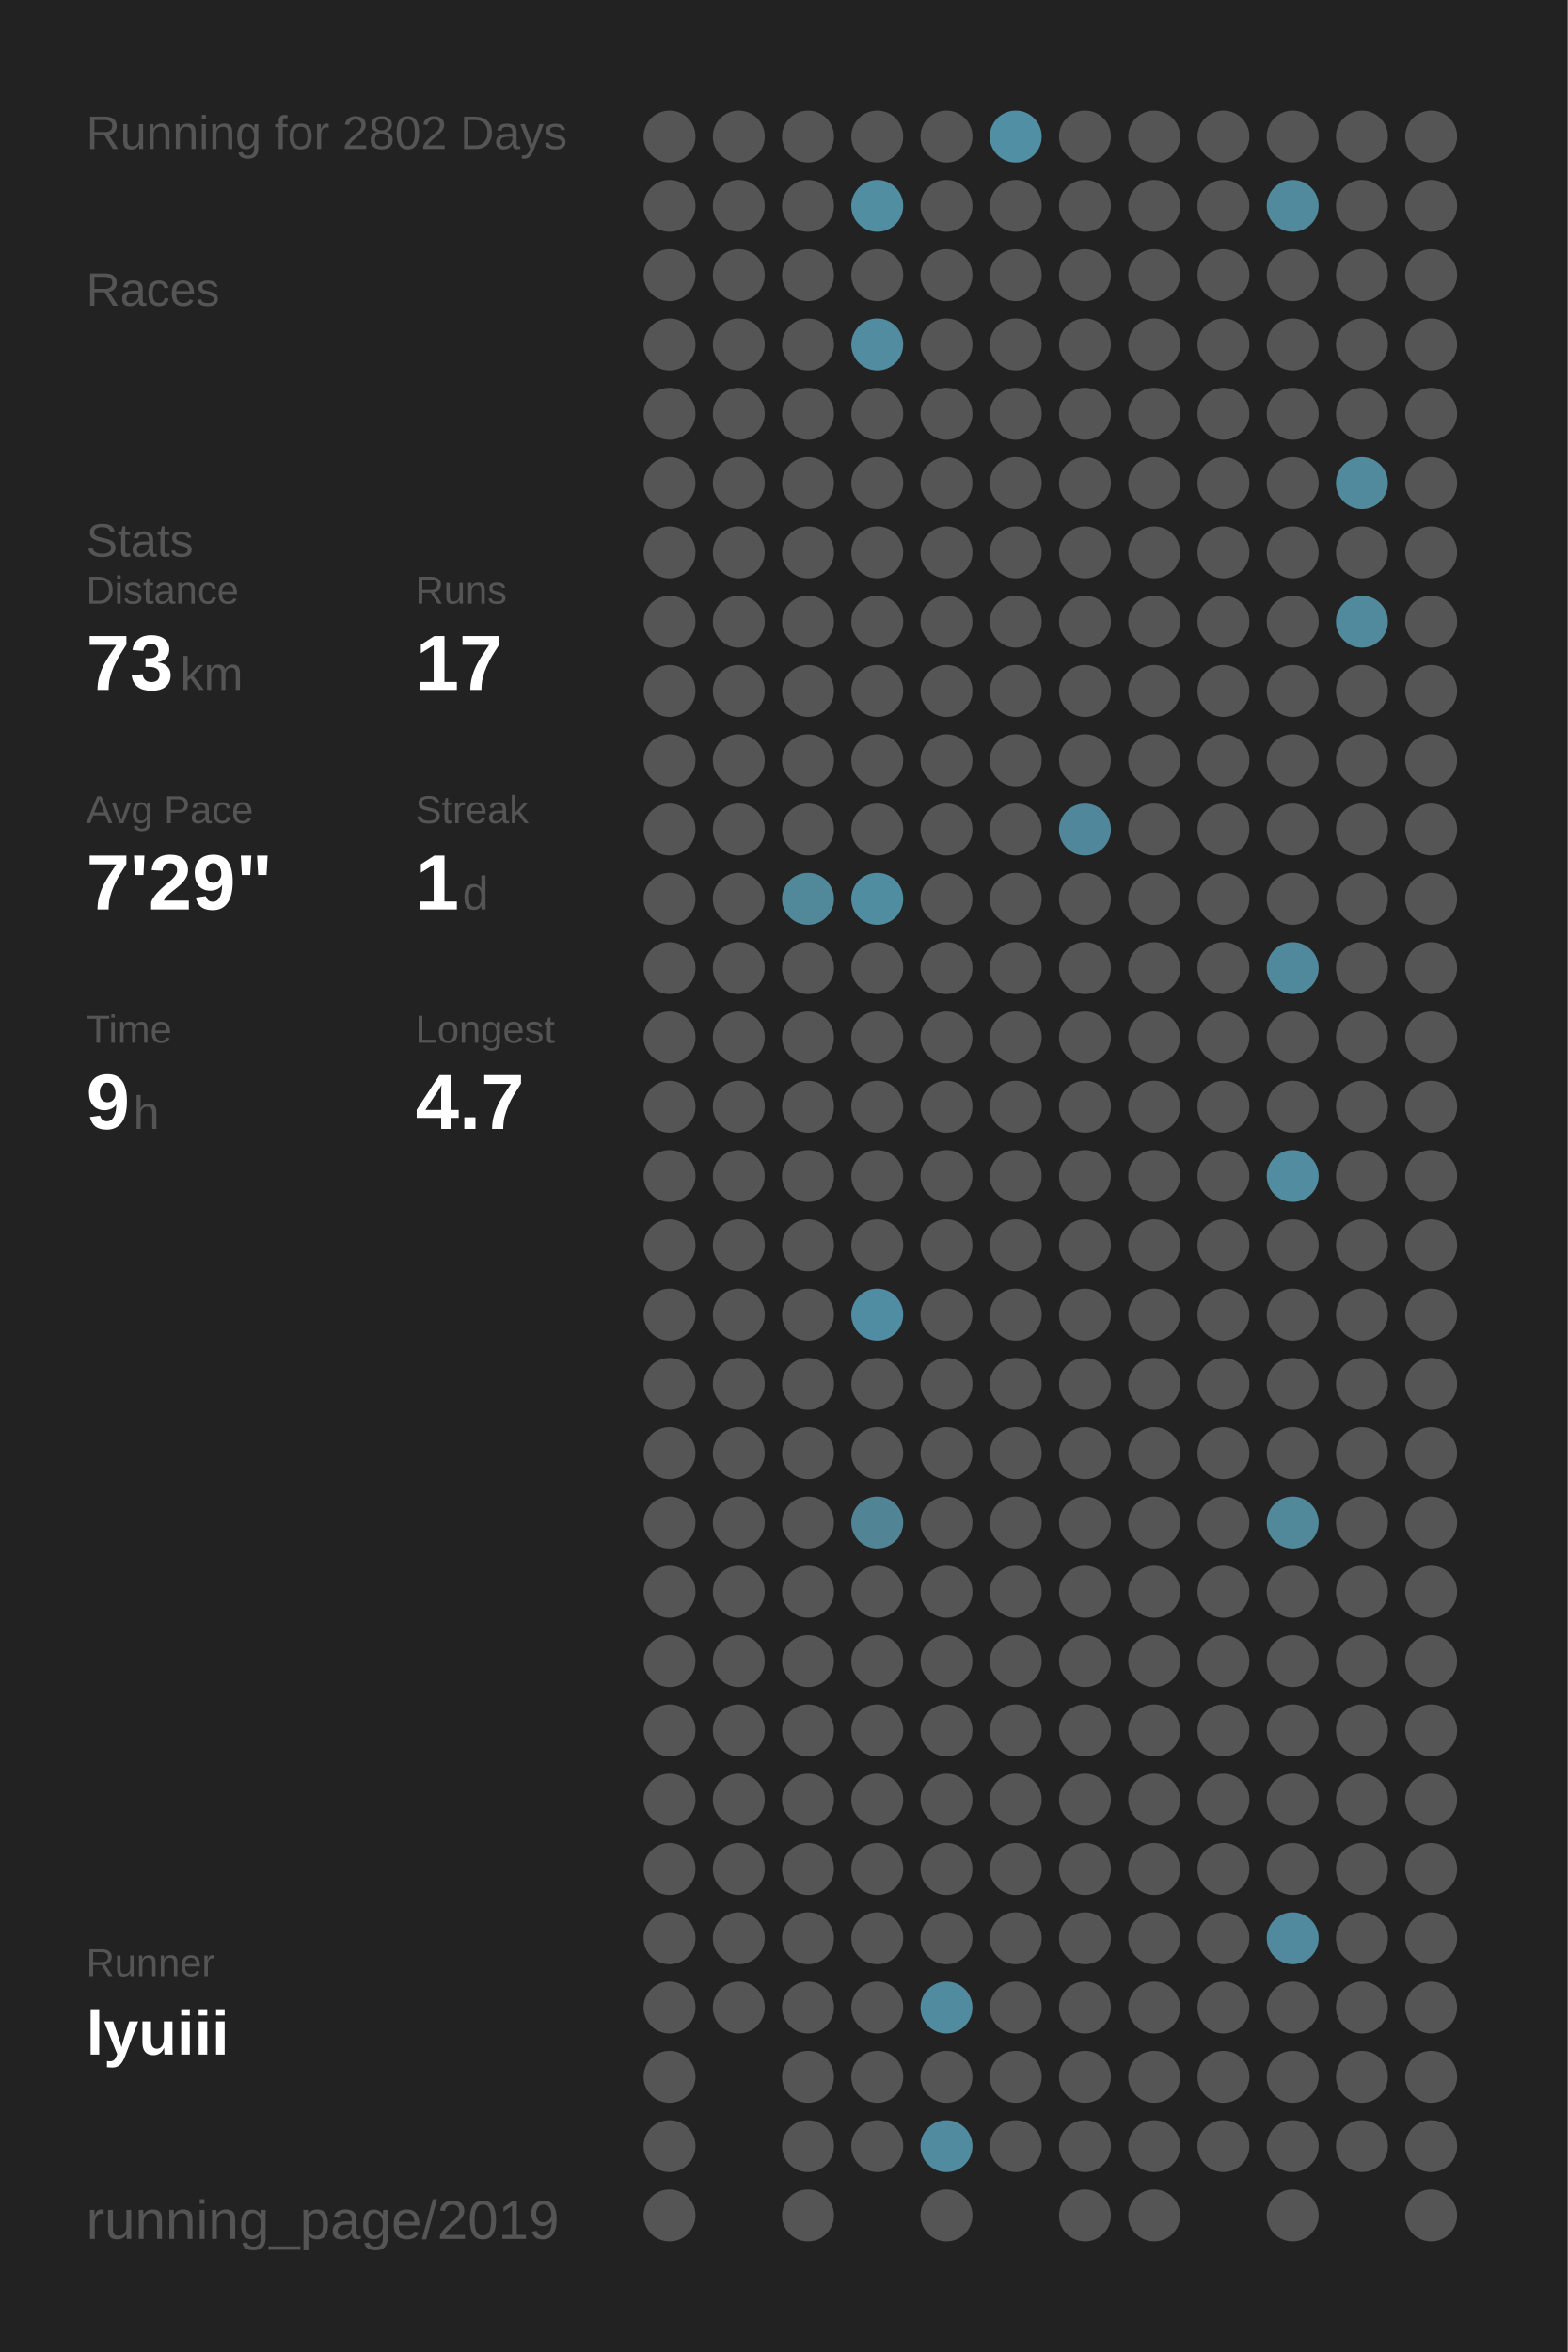
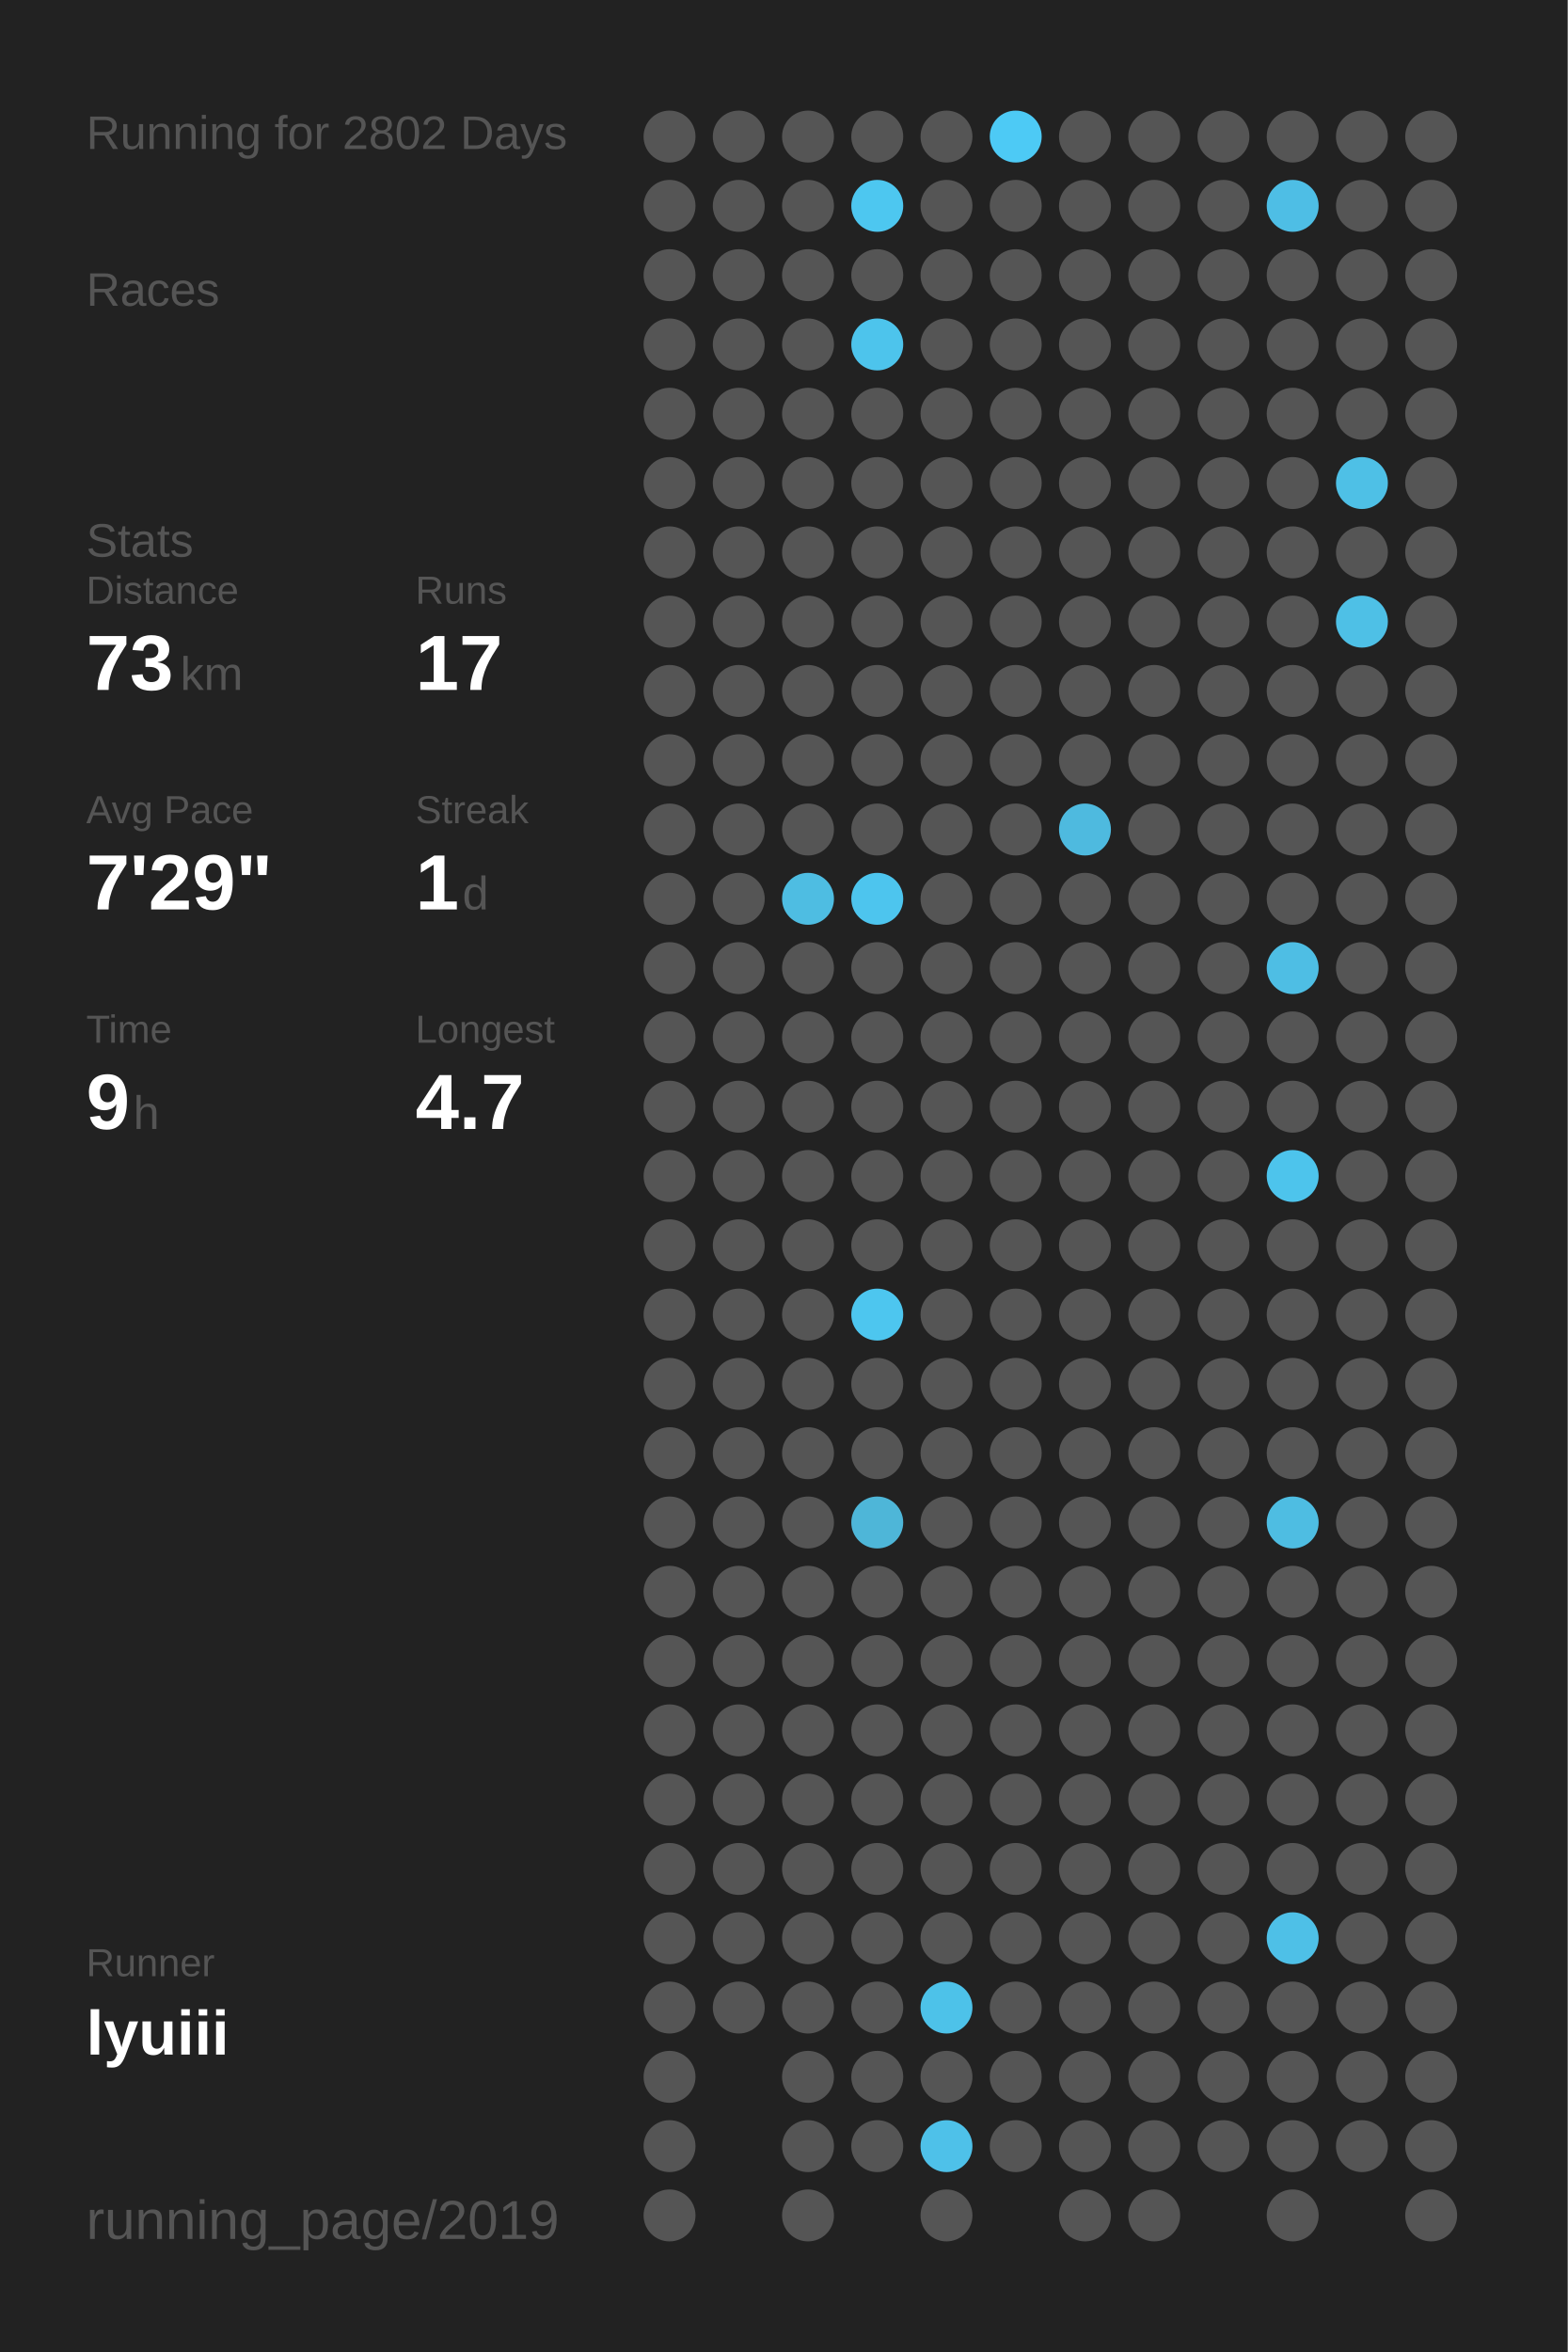
<svg xmlns="http://www.w3.org/2000/svg" baseProfile="full" height="300mm" version="1.1" viewBox="0,0,200,300" width="200mm">
  <defs />
  <rect fill="#222222" height="300" width="200" x="0" y="0" />
  <text fill="#555555" style="font-size:6px; font-family:Arial;" x="11" y="19">Running for 2802 Days</text>
  <text fill="#555555" style="font-size:6px; font-family:Arial;" x="11" y="39">Races</text>
  <text fill="#555555" style="font-size:6px; font-family:Arial;" x="11" y="71">Stats</text>
  <text fill="#555555" style="font-size:5px; font-family:Arial;" x="11" y="77">Distance</text>
  <text fill="#FFFFFF" style="font-size:10px; font-family:Arial; font-weight:bold;" x="11" y="88">73</text>
  <text fill="#555555" style="font-size:6px; font-family:Arial;" x="23" y="88">km</text>
  <text fill="#555555" style="font-size:5px; font-family:Arial;" x="53" y="77">Runs</text>
  <text fill="#FFFFFF" style="font-size:10px; font-family:Arial; font-weight:bold;" x="53" y="88">17</text>
  <text fill="#555555" style="font-size:5px; font-family:Arial;" x="11" y="105">Avg Pace</text>
  <text fill="#FFFFFF" style="font-size:10px; font-family:Arial; font-weight:bold;" x="11" y="116">7'29"</text>
  <text fill="#555555" style="font-size:5px; font-family:Arial;" x="53" y="105">Streak</text>
  <text fill="#FFFFFF" style="font-size:10px; font-family:Arial; font-weight:bold;" x="53" y="116">1</text>
  <text fill="#555555" style="font-size:6px; font-family:Arial;" x="59" y="116">d</text>
  <text fill="#555555" style="font-size:5px; font-family:Arial;" x="11" y="133">Time</text>
  <text fill="#FFFFFF" style="font-size:10px; font-family:Arial; font-weight:bold;" x="11" y="144">9</text>
  <text fill="#555555" style="font-size:6px; font-family:Arial;" x="17" y="144">h</text>
  <text fill="#555555" style="font-size:5px; font-family:Arial;" x="53" y="133">Longest</text>
  <text fill="#FFFFFF" style="font-size:10px; font-family:Arial; font-weight:bold;" x="53" y="144">4.7</text>
  <text fill="#555555" style="font-size:5px; font-family:Arial;" x="11" y="252.065">Runner</text>
  <text fill="#FFFFFF" style="font-size:8px; font-family:Arial; font-weight:bold;" x="11" y="262.065">lyuiii</text>
  <text fill="#555555" style="font-size:7px; font-family:Arial;" x="11" y="285.581">running_page/2019</text>
  <circle cx="85.417" cy="17.419" fill="#555555" r="3.312" />
  <circle cx="85.417" cy="26.258" fill="#555555" r="3.312" />
  <circle cx="85.417" cy="35.097" fill="#555555" r="3.312" />
  <circle cx="85.417" cy="43.935" fill="#555555" r="3.312" />
  <circle cx="85.417" cy="52.774" fill="#555555" r="3.312" />
  <circle cx="85.417" cy="61.613" fill="#555555" r="3.312" />
  <circle cx="85.417" cy="70.452" fill="#555555" r="3.312" />
  <circle cx="85.417" cy="79.29" fill="#555555" r="3.312" />
  <circle cx="85.417" cy="88.129" fill="#555555" r="3.312" />
  <circle cx="85.417" cy="96.968" fill="#555555" r="3.312" />
  <circle cx="85.417" cy="105.806" fill="#555555" r="3.312" />
  <circle cx="85.417" cy="114.645" fill="#555555" r="3.312" />
  <circle cx="85.417" cy="123.484" fill="#555555" r="3.312" />
  <circle cx="85.417" cy="132.323" fill="#555555" r="3.312" />
  <circle cx="85.417" cy="141.161" fill="#555555" r="3.312" />
  <circle cx="85.417" cy="150" fill="#555555" r="3.312" />
  <circle cx="85.417" cy="158.839" fill="#555555" r="3.312" />
  <circle cx="85.417" cy="167.677" fill="#555555" r="3.312" />
  <circle cx="85.417" cy="176.516" fill="#555555" r="3.312" />
  <circle cx="85.417" cy="185.355" fill="#555555" r="3.312" />
  <circle cx="85.417" cy="194.194" fill="#555555" r="3.312" />
  <circle cx="85.417" cy="203.032" fill="#555555" r="3.312" />
  <circle cx="85.417" cy="211.871" fill="#555555" r="3.312" />
  <circle cx="85.417" cy="220.71" fill="#555555" r="3.312" />
  <circle cx="85.417" cy="229.548" fill="#555555" r="3.312" />
  <circle cx="85.417" cy="238.387" fill="#555555" r="3.312" />
  <circle cx="85.417" cy="247.226" fill="#555555" r="3.312" />
  <circle cx="85.417" cy="256.065" fill="#555555" r="3.312" />
  <circle cx="85.417" cy="264.903" fill="#555555" r="3.312" />
  <circle cx="85.417" cy="273.742" fill="#555555" r="3.312" />
  <circle cx="85.417" cy="282.581" fill="#555555" r="3.312" />
  <circle cx="94.25" cy="17.419" fill="#555555" r="3.312" />
  <circle cx="94.25" cy="26.258" fill="#555555" r="3.312" />
  <circle cx="94.25" cy="35.097" fill="#555555" r="3.312" />
  <circle cx="94.25" cy="43.935" fill="#555555" r="3.312" />
  <circle cx="94.25" cy="52.774" fill="#555555" r="3.312" />
  <circle cx="94.25" cy="61.613" fill="#555555" r="3.312" />
  <circle cx="94.25" cy="70.452" fill="#555555" r="3.312" />
  <circle cx="94.25" cy="79.29" fill="#555555" r="3.312" />
  <circle cx="94.25" cy="88.129" fill="#555555" r="3.312" />
  <circle cx="94.25" cy="96.968" fill="#555555" r="3.312" />
  <circle cx="94.25" cy="105.806" fill="#555555" r="3.312" />
  <circle cx="94.25" cy="114.645" fill="#555555" r="3.312" />
  <circle cx="94.25" cy="123.484" fill="#555555" r="3.312" />
  <circle cx="94.25" cy="132.323" fill="#555555" r="3.312" />
  <circle cx="94.25" cy="141.161" fill="#555555" r="3.312" />
  <circle cx="94.25" cy="150" fill="#555555" r="3.312" />
  <circle cx="94.25" cy="158.839" fill="#555555" r="3.312" />
  <circle cx="94.25" cy="167.677" fill="#555555" r="3.312" />
  <circle cx="94.25" cy="176.516" fill="#555555" r="3.312" />
  <circle cx="94.25" cy="185.355" fill="#555555" r="3.312" />
  <circle cx="94.25" cy="194.194" fill="#555555" r="3.312" />
  <circle cx="94.25" cy="203.032" fill="#555555" r="3.312" />
  <circle cx="94.25" cy="211.871" fill="#555555" r="3.312" />
  <circle cx="94.25" cy="220.71" fill="#555555" r="3.312" />
  <circle cx="94.25" cy="229.548" fill="#555555" r="3.312" />
  <circle cx="94.25" cy="238.387" fill="#555555" r="3.312" />
  <circle cx="94.25" cy="247.226" fill="#555555" r="3.312" />
  <circle cx="94.25" cy="256.065" fill="#555555" r="3.312" />
  <circle cx="103.083" cy="17.419" fill="#555555" r="3.312" />
  <circle cx="103.083" cy="26.258" fill="#555555" r="3.312" />
  <circle cx="103.083" cy="35.097" fill="#555555" r="3.312" />
  <circle cx="103.083" cy="43.935" fill="#555555" r="3.312" />
  <circle cx="103.083" cy="52.774" fill="#555555" r="3.312" />
  <circle cx="103.083" cy="61.613" fill="#555555" r="3.312" />
  <circle cx="103.083" cy="70.452" fill="#555555" r="3.312" />
  <circle cx="103.083" cy="79.29" fill="#555555" r="3.312" />
  <circle cx="103.083" cy="88.129" fill="#555555" r="3.312" />
  <circle cx="103.083" cy="96.968" fill="#555555" r="3.312" />
  <circle cx="103.083" cy="105.806" fill="#555555" r="3.312" />
-   <circle cx="103.083" cy="114.645" fill="#51899b" r="3.312" />
+   <circle cx="103.083" cy="114.645" fill="#4ebde2" r="3.312" />
  <circle cx="103.083" cy="123.484" fill="#555555" r="3.312" />
  <circle cx="103.083" cy="132.323" fill="#555555" r="3.312" />
  <circle cx="103.083" cy="141.161" fill="#555555" r="3.312" />
  <circle cx="103.083" cy="150" fill="#555555" r="3.312" />
  <circle cx="103.083" cy="158.839" fill="#555555" r="3.312" />
  <circle cx="103.083" cy="167.677" fill="#555555" r="3.312" />
  <circle cx="103.083" cy="176.516" fill="#555555" r="3.312" />
  <circle cx="103.083" cy="185.355" fill="#555555" r="3.312" />
  <circle cx="103.083" cy="194.194" fill="#555555" r="3.312" />
  <circle cx="103.083" cy="203.032" fill="#555555" r="3.312" />
  <circle cx="103.083" cy="211.871" fill="#555555" r="3.312" />
  <circle cx="103.083" cy="220.71" fill="#555555" r="3.312" />
  <circle cx="103.083" cy="229.548" fill="#555555" r="3.312" />
  <circle cx="103.083" cy="238.387" fill="#555555" r="3.312" />
  <circle cx="103.083" cy="247.226" fill="#555555" r="3.312" />
  <circle cx="103.083" cy="256.065" fill="#555555" r="3.312" />
  <circle cx="103.083" cy="264.903" fill="#555555" r="3.312" />
  <circle cx="103.083" cy="273.742" fill="#555555" r="3.312" />
  <circle cx="103.083" cy="282.581" fill="#555555" r="3.312" />
  <circle cx="111.917" cy="17.419" fill="#555555" r="3.312" />
-   <circle cx="111.917" cy="26.258" fill="#518ea2" r="3.312" />
+   <circle cx="111.917" cy="26.258" fill="#4dc7f0" r="3.312" />
  <circle cx="111.917" cy="35.097" fill="#555555" r="3.312" />
-   <circle cx="111.917" cy="43.935" fill="#518ca0" r="3.312" />
+   <circle cx="111.917" cy="43.935" fill="#4dc4ec" r="3.312" />
  <circle cx="111.917" cy="52.774" fill="#555555" r="3.312" />
  <circle cx="111.917" cy="61.613" fill="#555555" r="3.312" />
  <circle cx="111.917" cy="70.452" fill="#555555" r="3.312" />
  <circle cx="111.917" cy="79.29" fill="#555555" r="3.312" />
  <circle cx="111.917" cy="88.129" fill="#555555" r="3.312" />
  <circle cx="111.917" cy="96.968" fill="#555555" r="3.312" />
  <circle cx="111.917" cy="105.806" fill="#555555" r="3.312" />
-   <circle cx="111.917" cy="114.645" fill="#518da1" r="3.312" />
+   <circle cx="111.917" cy="114.645" fill="#4dc5ee" r="3.312" />
  <circle cx="111.917" cy="123.484" fill="#555555" r="3.312" />
  <circle cx="111.917" cy="132.323" fill="#555555" r="3.312" />
  <circle cx="111.917" cy="141.161" fill="#555555" r="3.312" />
  <circle cx="111.917" cy="150" fill="#555555" r="3.312" />
  <circle cx="111.917" cy="158.839" fill="#555555" r="3.312" />
-   <circle cx="111.917" cy="167.677" fill="#518da2" r="3.312" />
+   <circle cx="111.917" cy="167.677" fill="#4dc6ef" r="3.312" />
  <circle cx="111.917" cy="176.516" fill="#555555" r="3.312" />
  <circle cx="111.917" cy="185.355" fill="#555555" r="3.312" />
-   <circle cx="111.917" cy="194.194" fill="#518596" r="3.312" />
+   <circle cx="111.917" cy="194.194" fill="#4eb6d8" r="3.312" />
  <circle cx="111.917" cy="203.032" fill="#555555" r="3.312" />
  <circle cx="111.917" cy="211.871" fill="#555555" r="3.312" />
  <circle cx="111.917" cy="220.71" fill="#555555" r="3.312" />
  <circle cx="111.917" cy="229.548" fill="#555555" r="3.312" />
  <circle cx="111.917" cy="238.387" fill="#555555" r="3.312" />
  <circle cx="111.917" cy="247.226" fill="#555555" r="3.312" />
  <circle cx="111.917" cy="256.065" fill="#555555" r="3.312" />
  <circle cx="111.917" cy="264.903" fill="#555555" r="3.312" />
  <circle cx="111.917" cy="273.742" fill="#555555" r="3.312" />
  <circle cx="120.75" cy="17.419" fill="#555555" r="3.312" />
  <circle cx="120.75" cy="26.258" fill="#555555" r="3.312" />
  <circle cx="120.75" cy="35.097" fill="#555555" r="3.312" />
  <circle cx="120.75" cy="43.935" fill="#555555" r="3.312" />
  <circle cx="120.75" cy="52.774" fill="#555555" r="3.312" />
  <circle cx="120.75" cy="61.613" fill="#555555" r="3.312" />
  <circle cx="120.75" cy="70.452" fill="#555555" r="3.312" />
  <circle cx="120.75" cy="79.29" fill="#555555" r="3.312" />
  <circle cx="120.75" cy="88.129" fill="#555555" r="3.312" />
  <circle cx="120.75" cy="96.968" fill="#555555" r="3.312" />
  <circle cx="120.75" cy="105.806" fill="#555555" r="3.312" />
  <circle cx="120.75" cy="114.645" fill="#555555" r="3.312" />
  <circle cx="120.75" cy="123.484" fill="#555555" r="3.312" />
  <circle cx="120.75" cy="132.323" fill="#555555" r="3.312" />
  <circle cx="120.75" cy="141.161" fill="#555555" r="3.312" />
  <circle cx="120.75" cy="150" fill="#555555" r="3.312" />
  <circle cx="120.75" cy="158.839" fill="#555555" r="3.312" />
  <circle cx="120.75" cy="167.677" fill="#555555" r="3.312" />
  <circle cx="120.75" cy="176.516" fill="#555555" r="3.312" />
  <circle cx="120.75" cy="185.355" fill="#555555" r="3.312" />
  <circle cx="120.75" cy="194.194" fill="#555555" r="3.312" />
  <circle cx="120.75" cy="203.032" fill="#555555" r="3.312" />
  <circle cx="120.75" cy="211.871" fill="#555555" r="3.312" />
  <circle cx="120.75" cy="220.71" fill="#555555" r="3.312" />
  <circle cx="120.75" cy="229.548" fill="#555555" r="3.312" />
  <circle cx="120.75" cy="238.387" fill="#555555" r="3.312" />
  <circle cx="120.75" cy="247.226" fill="#555555" r="3.312" />
-   <circle cx="120.75" cy="256.065" fill="#518b9f" r="3.312" />
+   <circle cx="120.75" cy="256.065" fill="#4dc2e9" r="3.312" />
  <circle cx="120.75" cy="264.903" fill="#555555" r="3.312" />
-   <circle cx="120.75" cy="273.742" fill="#518b9f" r="3.312" />
+   <circle cx="120.75" cy="273.742" fill="#4ec1e9" r="3.312" />
  <circle cx="120.75" cy="282.581" fill="#555555" r="3.312" />
-   <circle cx="129.583" cy="17.419" fill="#518fa5" r="3.312" />
+   <circle cx="129.583" cy="17.419" fill="#4dcaf5" r="3.312" />
  <circle cx="129.583" cy="26.258" fill="#555555" r="3.312" />
  <circle cx="129.583" cy="35.097" fill="#555555" r="3.312" />
  <circle cx="129.583" cy="43.935" fill="#555555" r="3.312" />
  <circle cx="129.583" cy="52.774" fill="#555555" r="3.312" />
  <circle cx="129.583" cy="61.613" fill="#555555" r="3.312" />
  <circle cx="129.583" cy="70.452" fill="#555555" r="3.312" />
  <circle cx="129.583" cy="79.29" fill="#555555" r="3.312" />
  <circle cx="129.583" cy="88.129" fill="#555555" r="3.312" />
  <circle cx="129.583" cy="96.968" fill="#555555" r="3.312" />
  <circle cx="129.583" cy="105.806" fill="#555555" r="3.312" />
  <circle cx="129.583" cy="114.645" fill="#555555" r="3.312" />
  <circle cx="129.583" cy="123.484" fill="#555555" r="3.312" />
  <circle cx="129.583" cy="132.323" fill="#555555" r="3.312" />
  <circle cx="129.583" cy="141.161" fill="#555555" r="3.312" />
  <circle cx="129.583" cy="150" fill="#555555" r="3.312" />
  <circle cx="129.583" cy="158.839" fill="#555555" r="3.312" />
  <circle cx="129.583" cy="167.677" fill="#555555" r="3.312" />
  <circle cx="129.583" cy="176.516" fill="#555555" r="3.312" />
  <circle cx="129.583" cy="185.355" fill="#555555" r="3.312" />
  <circle cx="129.583" cy="194.194" fill="#555555" r="3.312" />
  <circle cx="129.583" cy="203.032" fill="#555555" r="3.312" />
  <circle cx="129.583" cy="211.871" fill="#555555" r="3.312" />
  <circle cx="129.583" cy="220.71" fill="#555555" r="3.312" />
  <circle cx="129.583" cy="229.548" fill="#555555" r="3.312" />
  <circle cx="129.583" cy="238.387" fill="#555555" r="3.312" />
  <circle cx="129.583" cy="247.226" fill="#555555" r="3.312" />
  <circle cx="129.583" cy="256.065" fill="#555555" r="3.312" />
  <circle cx="129.583" cy="264.903" fill="#555555" r="3.312" />
  <circle cx="129.583" cy="273.742" fill="#555555" r="3.312" />
  <circle cx="138.417" cy="17.419" fill="#555555" r="3.312" />
  <circle cx="138.417" cy="26.258" fill="#555555" r="3.312" />
  <circle cx="138.417" cy="35.097" fill="#555555" r="3.312" />
  <circle cx="138.417" cy="43.935" fill="#555555" r="3.312" />
  <circle cx="138.417" cy="52.774" fill="#555555" r="3.312" />
  <circle cx="138.417" cy="61.613" fill="#555555" r="3.312" />
  <circle cx="138.417" cy="70.452" fill="#555555" r="3.312" />
  <circle cx="138.417" cy="79.29" fill="#555555" r="3.312" />
  <circle cx="138.417" cy="88.129" fill="#555555" r="3.312" />
  <circle cx="138.417" cy="96.968" fill="#555555" r="3.312" />
-   <circle cx="138.417" cy="105.806" fill="#51879a" r="3.312" />
+   <circle cx="138.417" cy="105.806" fill="#4ebadf" r="3.312" />
  <circle cx="138.417" cy="114.645" fill="#555555" r="3.312" />
  <circle cx="138.417" cy="123.484" fill="#555555" r="3.312" />
  <circle cx="138.417" cy="132.323" fill="#555555" r="3.312" />
  <circle cx="138.417" cy="141.161" fill="#555555" r="3.312" />
  <circle cx="138.417" cy="150" fill="#555555" r="3.312" />
  <circle cx="138.417" cy="158.839" fill="#555555" r="3.312" />
  <circle cx="138.417" cy="167.677" fill="#555555" r="3.312" />
  <circle cx="138.417" cy="176.516" fill="#555555" r="3.312" />
  <circle cx="138.417" cy="185.355" fill="#555555" r="3.312" />
  <circle cx="138.417" cy="194.194" fill="#555555" r="3.312" />
  <circle cx="138.417" cy="203.032" fill="#555555" r="3.312" />
  <circle cx="138.417" cy="211.871" fill="#555555" r="3.312" />
  <circle cx="138.417" cy="220.71" fill="#555555" r="3.312" />
  <circle cx="138.417" cy="229.548" fill="#555555" r="3.312" />
  <circle cx="138.417" cy="238.387" fill="#555555" r="3.312" />
  <circle cx="138.417" cy="247.226" fill="#555555" r="3.312" />
  <circle cx="138.417" cy="256.065" fill="#555555" r="3.312" />
  <circle cx="138.417" cy="264.903" fill="#555555" r="3.312" />
  <circle cx="138.417" cy="273.742" fill="#555555" r="3.312" />
  <circle cx="138.417" cy="282.581" fill="#555555" r="3.312" />
  <circle cx="147.25" cy="17.419" fill="#555555" r="3.312" />
  <circle cx="147.25" cy="26.258" fill="#555555" r="3.312" />
  <circle cx="147.25" cy="35.097" fill="#555555" r="3.312" />
  <circle cx="147.25" cy="43.935" fill="#555555" r="3.312" />
  <circle cx="147.25" cy="52.774" fill="#555555" r="3.312" />
  <circle cx="147.25" cy="61.613" fill="#555555" r="3.312" />
  <circle cx="147.25" cy="70.452" fill="#555555" r="3.312" />
  <circle cx="147.25" cy="79.29" fill="#555555" r="3.312" />
  <circle cx="147.25" cy="88.129" fill="#555555" r="3.312" />
  <circle cx="147.25" cy="96.968" fill="#555555" r="3.312" />
  <circle cx="147.25" cy="105.806" fill="#555555" r="3.312" />
  <circle cx="147.25" cy="114.645" fill="#555555" r="3.312" />
  <circle cx="147.25" cy="123.484" fill="#555555" r="3.312" />
  <circle cx="147.25" cy="132.323" fill="#555555" r="3.312" />
  <circle cx="147.25" cy="141.161" fill="#555555" r="3.312" />
  <circle cx="147.25" cy="150" fill="#555555" r="3.312" />
  <circle cx="147.25" cy="158.839" fill="#555555" r="3.312" />
  <circle cx="147.25" cy="167.677" fill="#555555" r="3.312" />
  <circle cx="147.25" cy="176.516" fill="#555555" r="3.312" />
  <circle cx="147.25" cy="185.355" fill="#555555" r="3.312" />
  <circle cx="147.25" cy="194.194" fill="#555555" r="3.312" />
  <circle cx="147.25" cy="203.032" fill="#555555" r="3.312" />
  <circle cx="147.25" cy="211.871" fill="#555555" r="3.312" />
  <circle cx="147.25" cy="220.71" fill="#555555" r="3.312" />
  <circle cx="147.25" cy="229.548" fill="#555555" r="3.312" />
  <circle cx="147.25" cy="238.387" fill="#555555" r="3.312" />
  <circle cx="147.25" cy="247.226" fill="#555555" r="3.312" />
  <circle cx="147.25" cy="256.065" fill="#555555" r="3.312" />
  <circle cx="147.25" cy="264.903" fill="#555555" r="3.312" />
  <circle cx="147.25" cy="273.742" fill="#555555" r="3.312" />
  <circle cx="147.25" cy="282.581" fill="#555555" r="3.312" />
  <circle cx="156.083" cy="17.419" fill="#555555" r="3.312" />
  <circle cx="156.083" cy="26.258" fill="#555555" r="3.312" />
  <circle cx="156.083" cy="35.097" fill="#555555" r="3.312" />
  <circle cx="156.083" cy="43.935" fill="#555555" r="3.312" />
  <circle cx="156.083" cy="52.774" fill="#555555" r="3.312" />
  <circle cx="156.083" cy="61.613" fill="#555555" r="3.312" />
  <circle cx="156.083" cy="70.452" fill="#555555" r="3.312" />
  <circle cx="156.083" cy="79.29" fill="#555555" r="3.312" />
  <circle cx="156.083" cy="88.129" fill="#555555" r="3.312" />
  <circle cx="156.083" cy="96.968" fill="#555555" r="3.312" />
  <circle cx="156.083" cy="105.806" fill="#555555" r="3.312" />
  <circle cx="156.083" cy="114.645" fill="#555555" r="3.312" />
  <circle cx="156.083" cy="123.484" fill="#555555" r="3.312" />
  <circle cx="156.083" cy="132.323" fill="#555555" r="3.312" />
  <circle cx="156.083" cy="141.161" fill="#555555" r="3.312" />
  <circle cx="156.083" cy="150" fill="#555555" r="3.312" />
  <circle cx="156.083" cy="158.839" fill="#555555" r="3.312" />
  <circle cx="156.083" cy="167.677" fill="#555555" r="3.312" />
  <circle cx="156.083" cy="176.516" fill="#555555" r="3.312" />
  <circle cx="156.083" cy="185.355" fill="#555555" r="3.312" />
  <circle cx="156.083" cy="194.194" fill="#555555" r="3.312" />
  <circle cx="156.083" cy="203.032" fill="#555555" r="3.312" />
  <circle cx="156.083" cy="211.871" fill="#555555" r="3.312" />
  <circle cx="156.083" cy="220.71" fill="#555555" r="3.312" />
  <circle cx="156.083" cy="229.548" fill="#555555" r="3.312" />
  <circle cx="156.083" cy="238.387" fill="#555555" r="3.312" />
  <circle cx="156.083" cy="247.226" fill="#555555" r="3.312" />
  <circle cx="156.083" cy="256.065" fill="#555555" r="3.312" />
  <circle cx="156.083" cy="264.903" fill="#555555" r="3.312" />
  <circle cx="156.083" cy="273.742" fill="#555555" r="3.312" />
  <circle cx="164.917" cy="17.419" fill="#555555" r="3.312" />
-   <circle cx="164.917" cy="26.258" fill="#51899d" r="3.312" />
+   <circle cx="164.917" cy="26.258" fill="#4ebee5" r="3.312" />
  <circle cx="164.917" cy="35.097" fill="#555555" r="3.312" />
  <circle cx="164.917" cy="43.935" fill="#555555" r="3.312" />
  <circle cx="164.917" cy="52.774" fill="#555555" r="3.312" />
  <circle cx="164.917" cy="61.613" fill="#555555" r="3.312" />
  <circle cx="164.917" cy="70.452" fill="#555555" r="3.312" />
  <circle cx="164.917" cy="79.29" fill="#555555" r="3.312" />
  <circle cx="164.917" cy="88.129" fill="#555555" r="3.312" />
  <circle cx="164.917" cy="96.968" fill="#555555" r="3.312" />
  <circle cx="164.917" cy="105.806" fill="#555555" r="3.312" />
  <circle cx="164.917" cy="114.645" fill="#555555" r="3.312" />
-   <circle cx="164.917" cy="123.484" fill="#51899c" r="3.312" />
+   <circle cx="164.917" cy="123.484" fill="#4ebee4" r="3.312" />
  <circle cx="164.917" cy="132.323" fill="#555555" r="3.312" />
  <circle cx="164.917" cy="141.161" fill="#555555" r="3.312" />
-   <circle cx="164.917" cy="150" fill="#518ca0" r="3.312" />
+   <circle cx="164.917" cy="150" fill="#4dc4ec" r="3.312" />
  <circle cx="164.917" cy="158.839" fill="#555555" r="3.312" />
  <circle cx="164.917" cy="167.677" fill="#555555" r="3.312" />
  <circle cx="164.917" cy="176.516" fill="#555555" r="3.312" />
  <circle cx="164.917" cy="185.355" fill="#555555" r="3.312" />
-   <circle cx="164.917" cy="194.194" fill="#51899b" r="3.312" />
+   <circle cx="164.917" cy="194.194" fill="#4ebde2" r="3.312" />
  <circle cx="164.917" cy="203.032" fill="#555555" r="3.312" />
  <circle cx="164.917" cy="211.871" fill="#555555" r="3.312" />
  <circle cx="164.917" cy="220.71" fill="#555555" r="3.312" />
  <circle cx="164.917" cy="229.548" fill="#555555" r="3.312" />
  <circle cx="164.917" cy="238.387" fill="#555555" r="3.312" />
-   <circle cx="164.917" cy="247.226" fill="#518a9e" r="3.312" />
+   <circle cx="164.917" cy="247.226" fill="#4ec0e7" r="3.312" />
  <circle cx="164.917" cy="256.065" fill="#555555" r="3.312" />
  <circle cx="164.917" cy="264.903" fill="#555555" r="3.312" />
  <circle cx="164.917" cy="273.742" fill="#555555" r="3.312" />
  <circle cx="164.917" cy="282.581" fill="#555555" r="3.312" />
  <circle cx="173.75" cy="17.419" fill="#555555" r="3.312" />
  <circle cx="173.75" cy="26.258" fill="#555555" r="3.312" />
  <circle cx="173.75" cy="35.097" fill="#555555" r="3.312" />
  <circle cx="173.75" cy="43.935" fill="#555555" r="3.312" />
  <circle cx="173.75" cy="52.774" fill="#555555" r="3.312" />
-   <circle cx="173.75" cy="61.613" fill="#518a9d" r="3.312" />
+   <circle cx="173.75" cy="61.613" fill="#4ec0e6" r="3.312" />
  <circle cx="173.75" cy="70.452" fill="#555555" r="3.312" />
-   <circle cx="173.75" cy="79.29" fill="#518a9d" r="3.312" />
+   <circle cx="173.75" cy="79.29" fill="#4ec0e6" r="3.312" />
  <circle cx="173.75" cy="88.129" fill="#555555" r="3.312" />
  <circle cx="173.75" cy="96.968" fill="#555555" r="3.312" />
  <circle cx="173.75" cy="105.806" fill="#555555" r="3.312" />
  <circle cx="173.75" cy="114.645" fill="#555555" r="3.312" />
  <circle cx="173.75" cy="123.484" fill="#555555" r="3.312" />
  <circle cx="173.75" cy="132.323" fill="#555555" r="3.312" />
  <circle cx="173.75" cy="141.161" fill="#555555" r="3.312" />
  <circle cx="173.75" cy="150" fill="#555555" r="3.312" />
  <circle cx="173.75" cy="158.839" fill="#555555" r="3.312" />
  <circle cx="173.75" cy="167.677" fill="#555555" r="3.312" />
  <circle cx="173.75" cy="176.516" fill="#555555" r="3.312" />
  <circle cx="173.75" cy="185.355" fill="#555555" r="3.312" />
  <circle cx="173.75" cy="194.194" fill="#555555" r="3.312" />
  <circle cx="173.75" cy="203.032" fill="#555555" r="3.312" />
  <circle cx="173.75" cy="211.871" fill="#555555" r="3.312" />
  <circle cx="173.75" cy="220.71" fill="#555555" r="3.312" />
  <circle cx="173.75" cy="229.548" fill="#555555" r="3.312" />
  <circle cx="173.75" cy="238.387" fill="#555555" r="3.312" />
  <circle cx="173.75" cy="247.226" fill="#555555" r="3.312" />
  <circle cx="173.75" cy="256.065" fill="#555555" r="3.312" />
  <circle cx="173.75" cy="264.903" fill="#555555" r="3.312" />
  <circle cx="173.75" cy="273.742" fill="#555555" r="3.312" />
  <circle cx="182.583" cy="17.419" fill="#555555" r="3.312" />
  <circle cx="182.583" cy="26.258" fill="#555555" r="3.312" />
  <circle cx="182.583" cy="35.097" fill="#555555" r="3.312" />
  <circle cx="182.583" cy="43.935" fill="#555555" r="3.312" />
  <circle cx="182.583" cy="52.774" fill="#555555" r="3.312" />
  <circle cx="182.583" cy="61.613" fill="#555555" r="3.312" />
  <circle cx="182.583" cy="70.452" fill="#555555" r="3.312" />
  <circle cx="182.583" cy="79.29" fill="#555555" r="3.312" />
  <circle cx="182.583" cy="88.129" fill="#555555" r="3.312" />
  <circle cx="182.583" cy="96.968" fill="#555555" r="3.312" />
  <circle cx="182.583" cy="105.806" fill="#555555" r="3.312" />
  <circle cx="182.583" cy="114.645" fill="#555555" r="3.312" />
  <circle cx="182.583" cy="123.484" fill="#555555" r="3.312" />
  <circle cx="182.583" cy="132.323" fill="#555555" r="3.312" />
  <circle cx="182.583" cy="141.161" fill="#555555" r="3.312" />
  <circle cx="182.583" cy="150" fill="#555555" r="3.312" />
  <circle cx="182.583" cy="158.839" fill="#555555" r="3.312" />
  <circle cx="182.583" cy="167.677" fill="#555555" r="3.312" />
  <circle cx="182.583" cy="176.516" fill="#555555" r="3.312" />
  <circle cx="182.583" cy="185.355" fill="#555555" r="3.312" />
  <circle cx="182.583" cy="194.194" fill="#555555" r="3.312" />
  <circle cx="182.583" cy="203.032" fill="#555555" r="3.312" />
  <circle cx="182.583" cy="211.871" fill="#555555" r="3.312" />
  <circle cx="182.583" cy="220.71" fill="#555555" r="3.312" />
  <circle cx="182.583" cy="229.548" fill="#555555" r="3.312" />
  <circle cx="182.583" cy="238.387" fill="#555555" r="3.312" />
  <circle cx="182.583" cy="247.226" fill="#555555" r="3.312" />
  <circle cx="182.583" cy="256.065" fill="#555555" r="3.312" />
  <circle cx="182.583" cy="264.903" fill="#555555" r="3.312" />
  <circle cx="182.583" cy="273.742" fill="#555555" r="3.312" />
  <circle cx="182.583" cy="282.581" fill="#555555" r="3.312" />
</svg>
